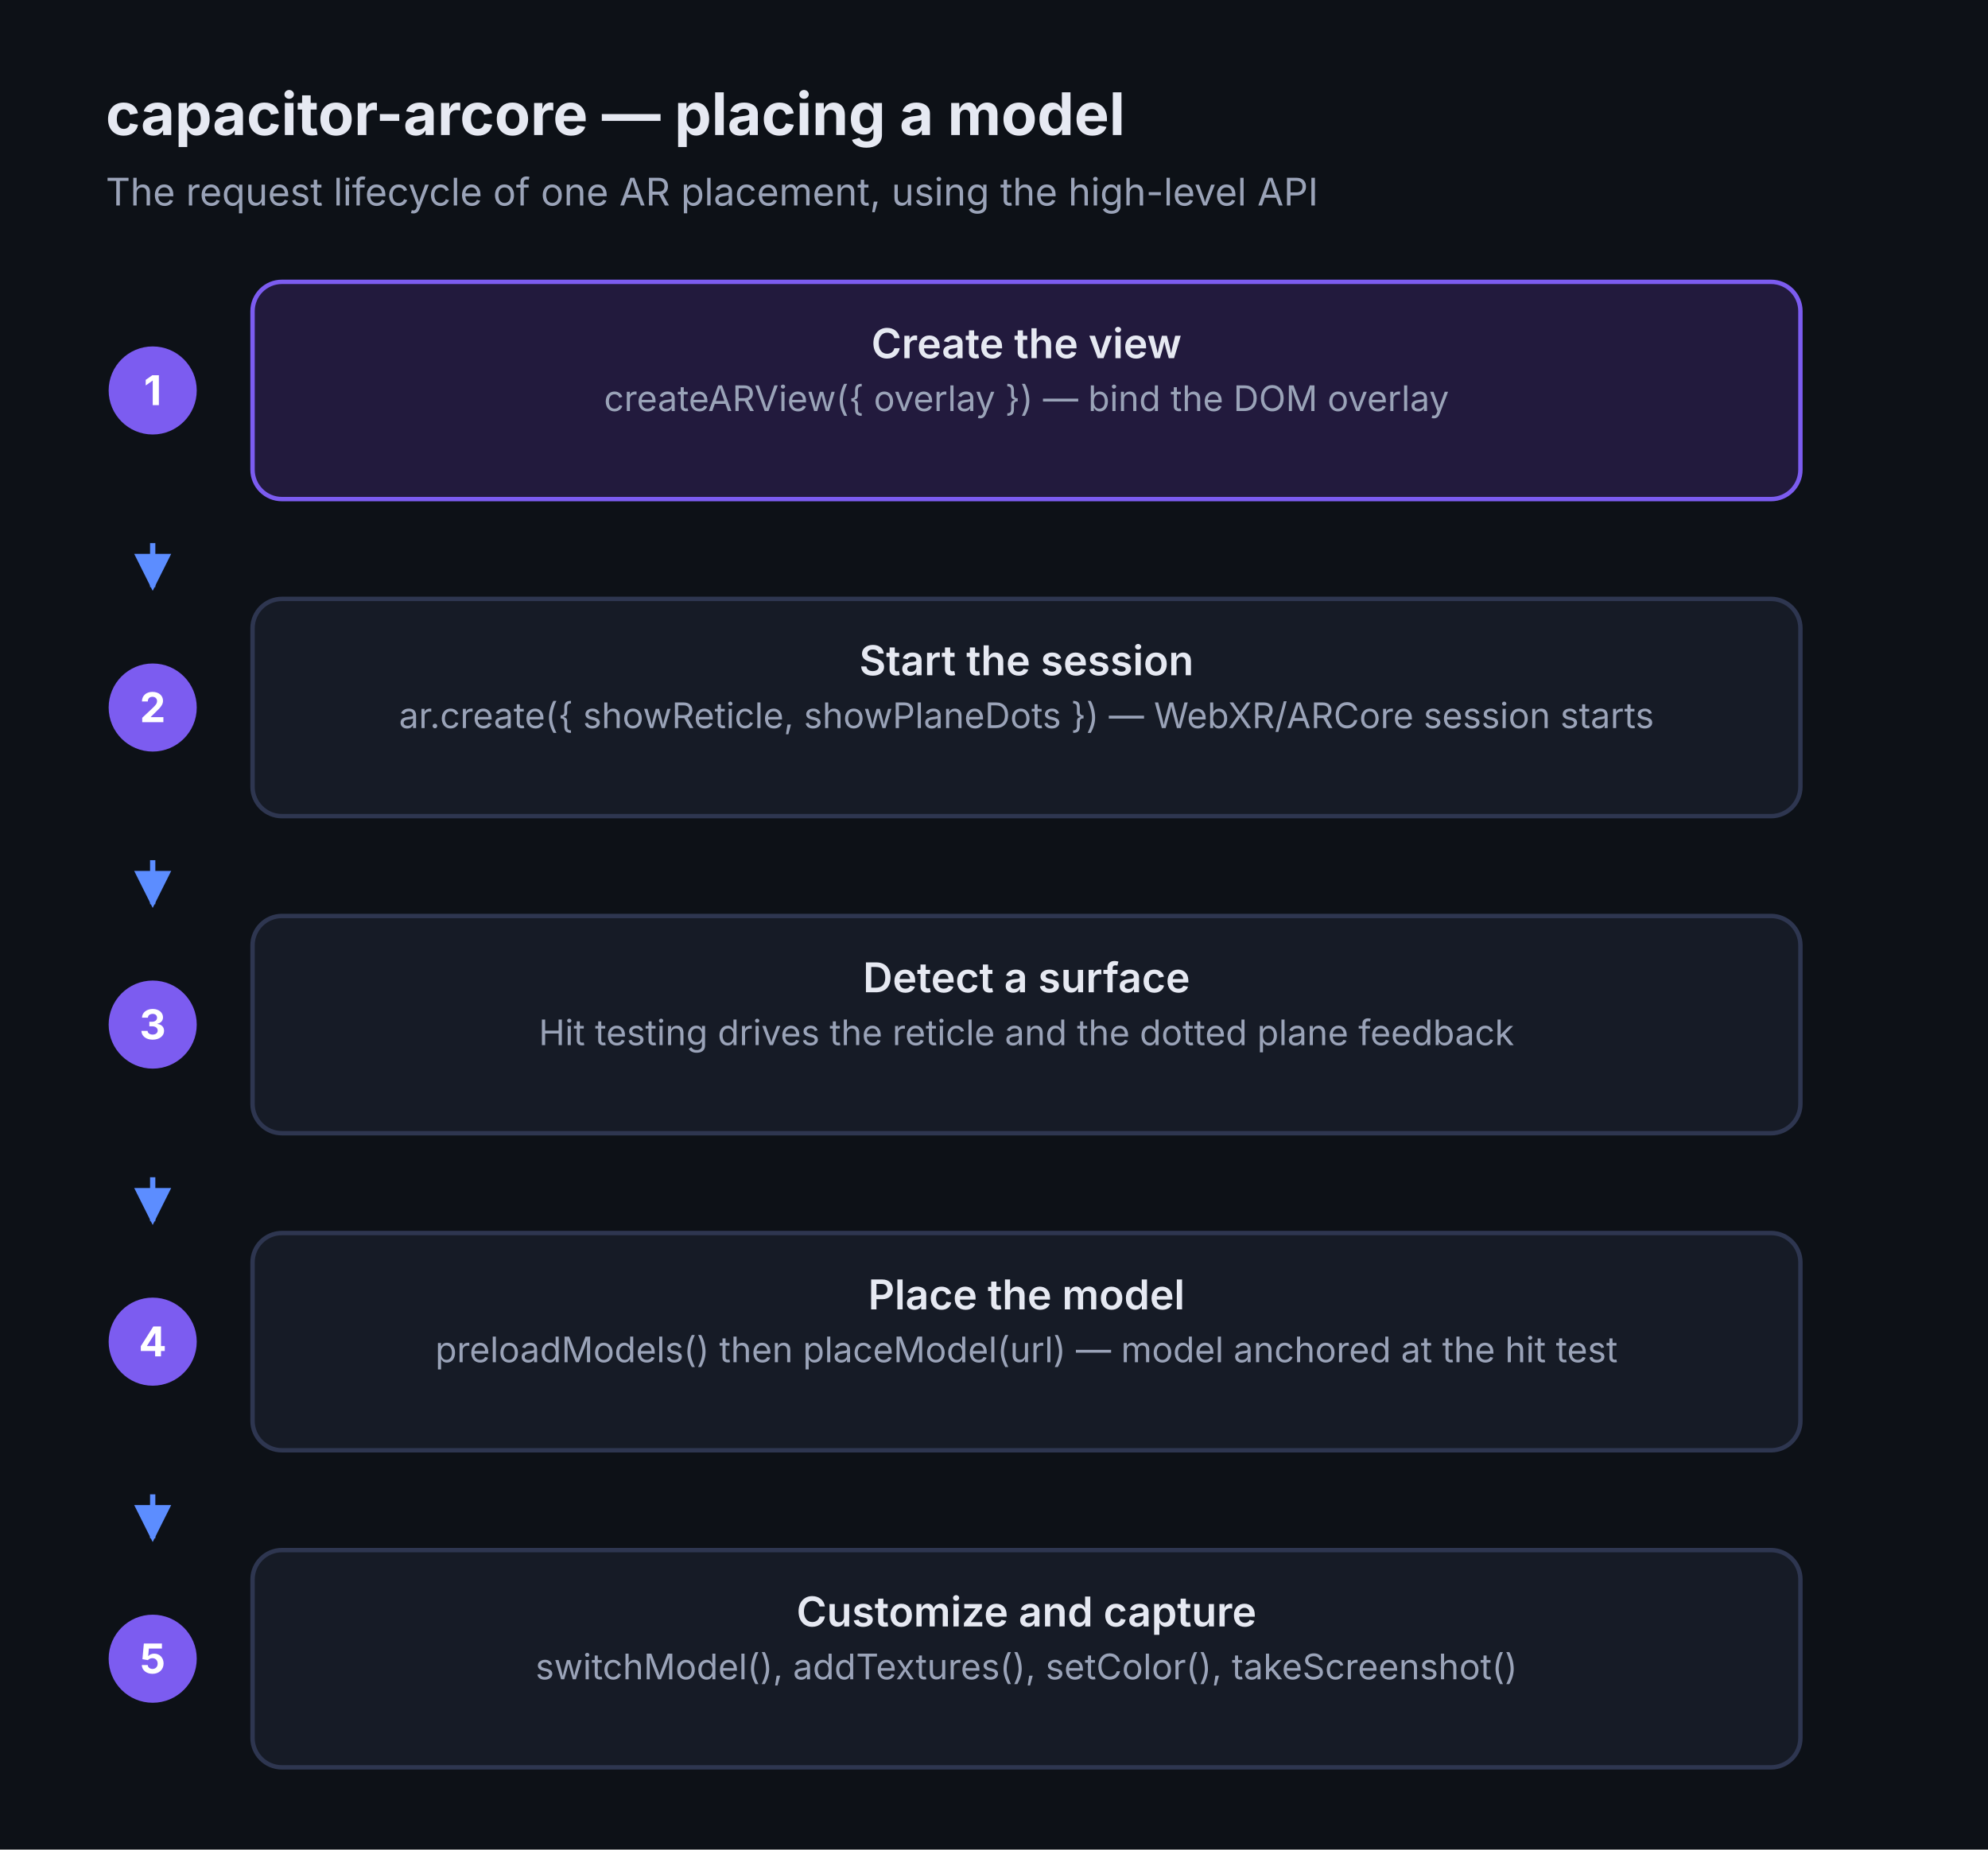
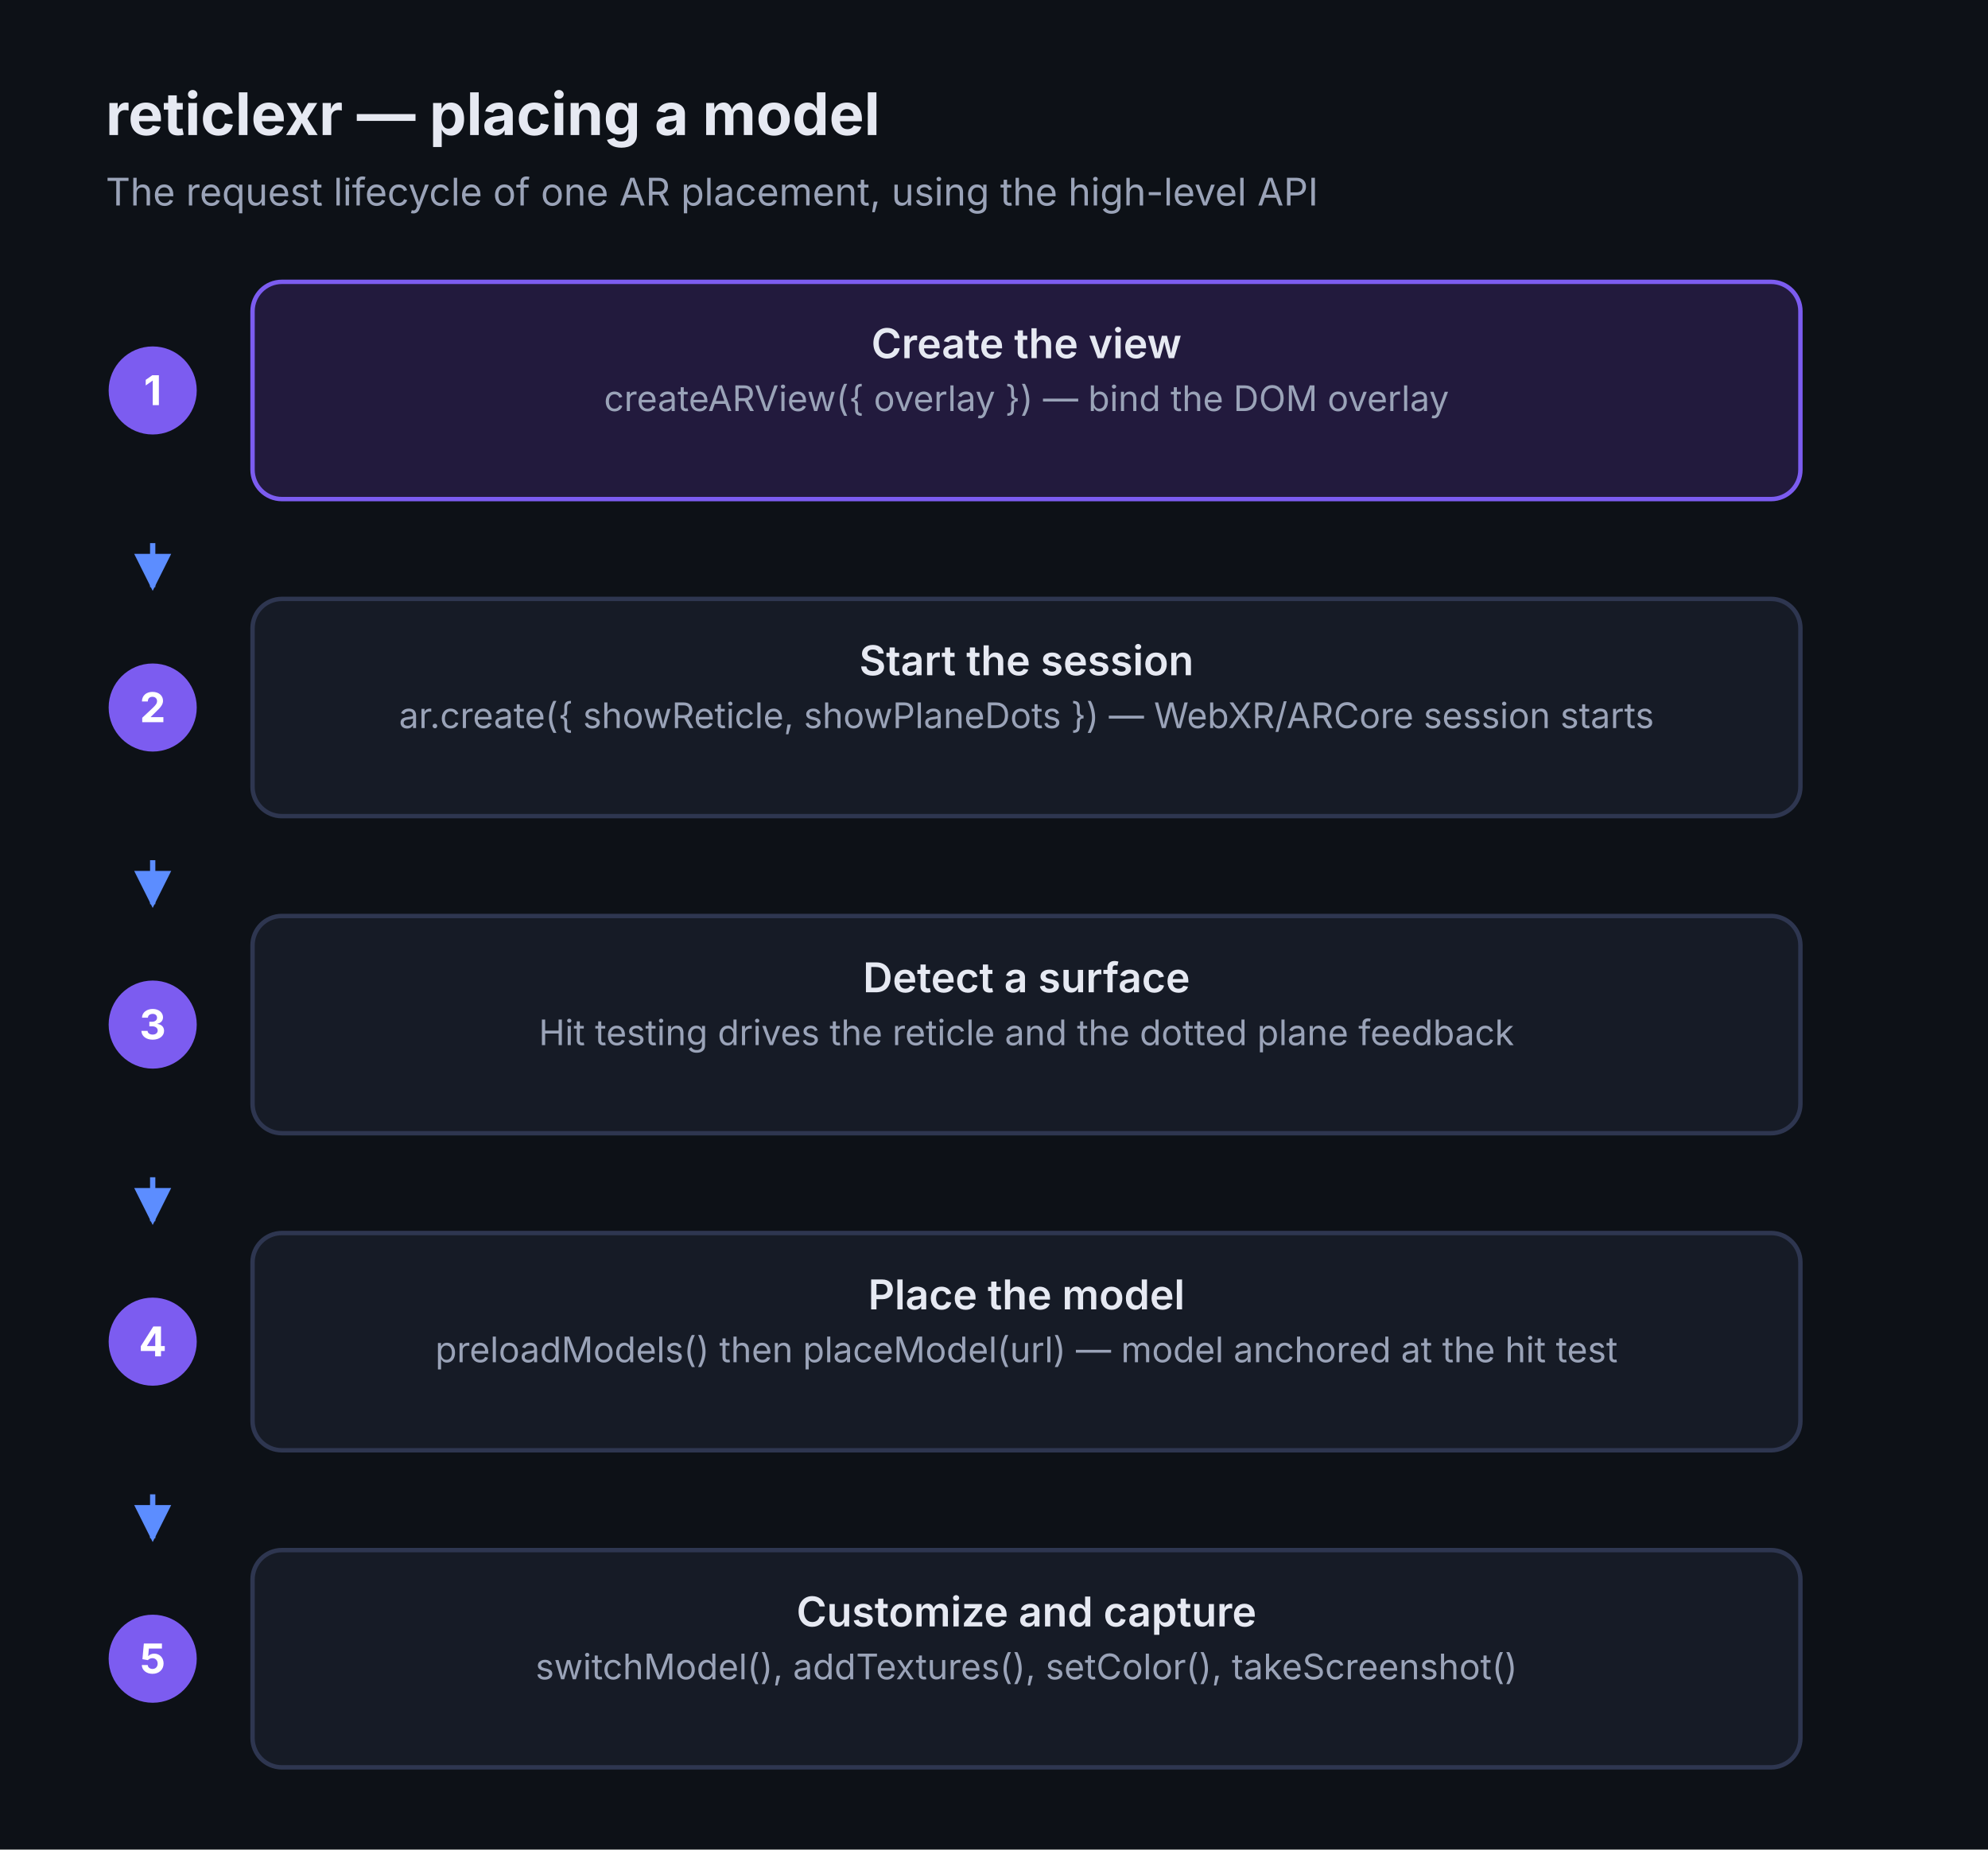
<svg xmlns="http://www.w3.org/2000/svg" viewBox="0 0 677 630" width="677" height="630" font-family="system-ui, -apple-system, 'Segoe UI', sans-serif" role="img">
  <rect x="0" y="0" width="677" height="100%" fill="#0d1117" />
-   <text x="36" y="46" fill="#e6e9f2" font-size="20" font-weight="700">capacitor-arcore — placing a model</text>
+   <text x="36" y="46" fill="#e6e9f2" font-size="20" font-weight="700">reticlexr — placing a model</text>
  <text x="36" y="70" fill="#9aa3b8" font-size="13">The request lifecycle of one AR placement, using the high-level API</text>
  <defs>
    <marker id="arr" viewBox="0 0 10 10" refX="9" refY="5" markerWidth="7" markerHeight="7" orient="auto-start-reverse">
      <path d="M 0 0 L 10 5 L 0 10 z" fill="#5c8dff" />
    </marker>
  </defs>
  <circle cx="52" cy="133.0" r="15" fill="#7c5cf0" />
  <text x="52" y="138.0" fill="#ffffff" font-size="14" font-weight="700" text-anchor="middle">1</text>
  <rect x="86" y="96" width="527.12" height="74" rx="10" fill="#221a3d" stroke="#7c5cf0" stroke-width="1.5" />
  <text x="349.56" y="122" fill="#e6e9f2" font-size="14" font-weight="600" text-anchor="middle">Create the view</text>
  <text x="349.56" y="140" fill="#9aa3b8" font-size="12" text-anchor="middle">createARView({ overlay }) — bind the DOM overlay</text>
  <line x1="52" y1="185" x2="52" y2="200" stroke="#5c8dff" stroke-width="1.8" marker-end="url(#arr)" />
  <circle cx="52" cy="241.0" r="15" fill="#7c5cf0" />
  <text x="52" y="246.0" fill="#ffffff" font-size="14" font-weight="700" text-anchor="middle">2</text>
  <rect x="86" y="204" width="527.12" height="74" rx="10" fill="#161b26" stroke="#2e3650" stroke-width="1.5" />
  <text x="349.56" y="230" fill="#e6e9f2" font-size="14" font-weight="600" text-anchor="middle">Start the session</text>
  <text x="349.56" y="248" fill="#9aa3b8" font-size="12" text-anchor="middle">ar.create({ showReticle, showPlaneDots }) — WebXR/ARCore session starts</text>
  <line x1="52" y1="293" x2="52" y2="308" stroke="#5c8dff" stroke-width="1.8" marker-end="url(#arr)" />
  <circle cx="52" cy="349.0" r="15" fill="#7c5cf0" />
  <text x="52" y="354.0" fill="#ffffff" font-size="14" font-weight="700" text-anchor="middle">3</text>
  <rect x="86" y="312" width="527.12" height="74" rx="10" fill="#161b26" stroke="#2e3650" stroke-width="1.5" />
  <text x="349.56" y="338" fill="#e6e9f2" font-size="14" font-weight="600" text-anchor="middle">Detect a surface</text>
  <text x="349.56" y="356" fill="#9aa3b8" font-size="12" text-anchor="middle">Hit testing drives the reticle and the dotted plane feedback</text>
  <line x1="52" y1="401" x2="52" y2="416" stroke="#5c8dff" stroke-width="1.8" marker-end="url(#arr)" />
  <circle cx="52" cy="457.0" r="15" fill="#7c5cf0" />
  <text x="52" y="462.0" fill="#ffffff" font-size="14" font-weight="700" text-anchor="middle">4</text>
  <rect x="86" y="420" width="527.12" height="74" rx="10" fill="#161b26" stroke="#2e3650" stroke-width="1.5" />
  <text x="349.56" y="446" fill="#e6e9f2" font-size="14" font-weight="600" text-anchor="middle">Place the model</text>
  <text x="349.56" y="464" fill="#9aa3b8" font-size="12" text-anchor="middle">preloadModels() then placeModel(url) — model anchored at the hit test</text>
  <line x1="52" y1="509" x2="52" y2="524" stroke="#5c8dff" stroke-width="1.8" marker-end="url(#arr)" />
  <circle cx="52" cy="565.0" r="15" fill="#7c5cf0" />
  <text x="52" y="570.0" fill="#ffffff" font-size="14" font-weight="700" text-anchor="middle">5</text>
  <rect x="86" y="528" width="527.12" height="74" rx="10" fill="#161b26" stroke="#2e3650" stroke-width="1.5" />
  <text x="349.56" y="554" fill="#e6e9f2" font-size="14" font-weight="600" text-anchor="middle">Customize and capture</text>
  <text x="349.56" y="572" fill="#9aa3b8" font-size="12" text-anchor="middle">switchModel(), addTextures(), setColor(), takeScreenshot()</text>
</svg>
